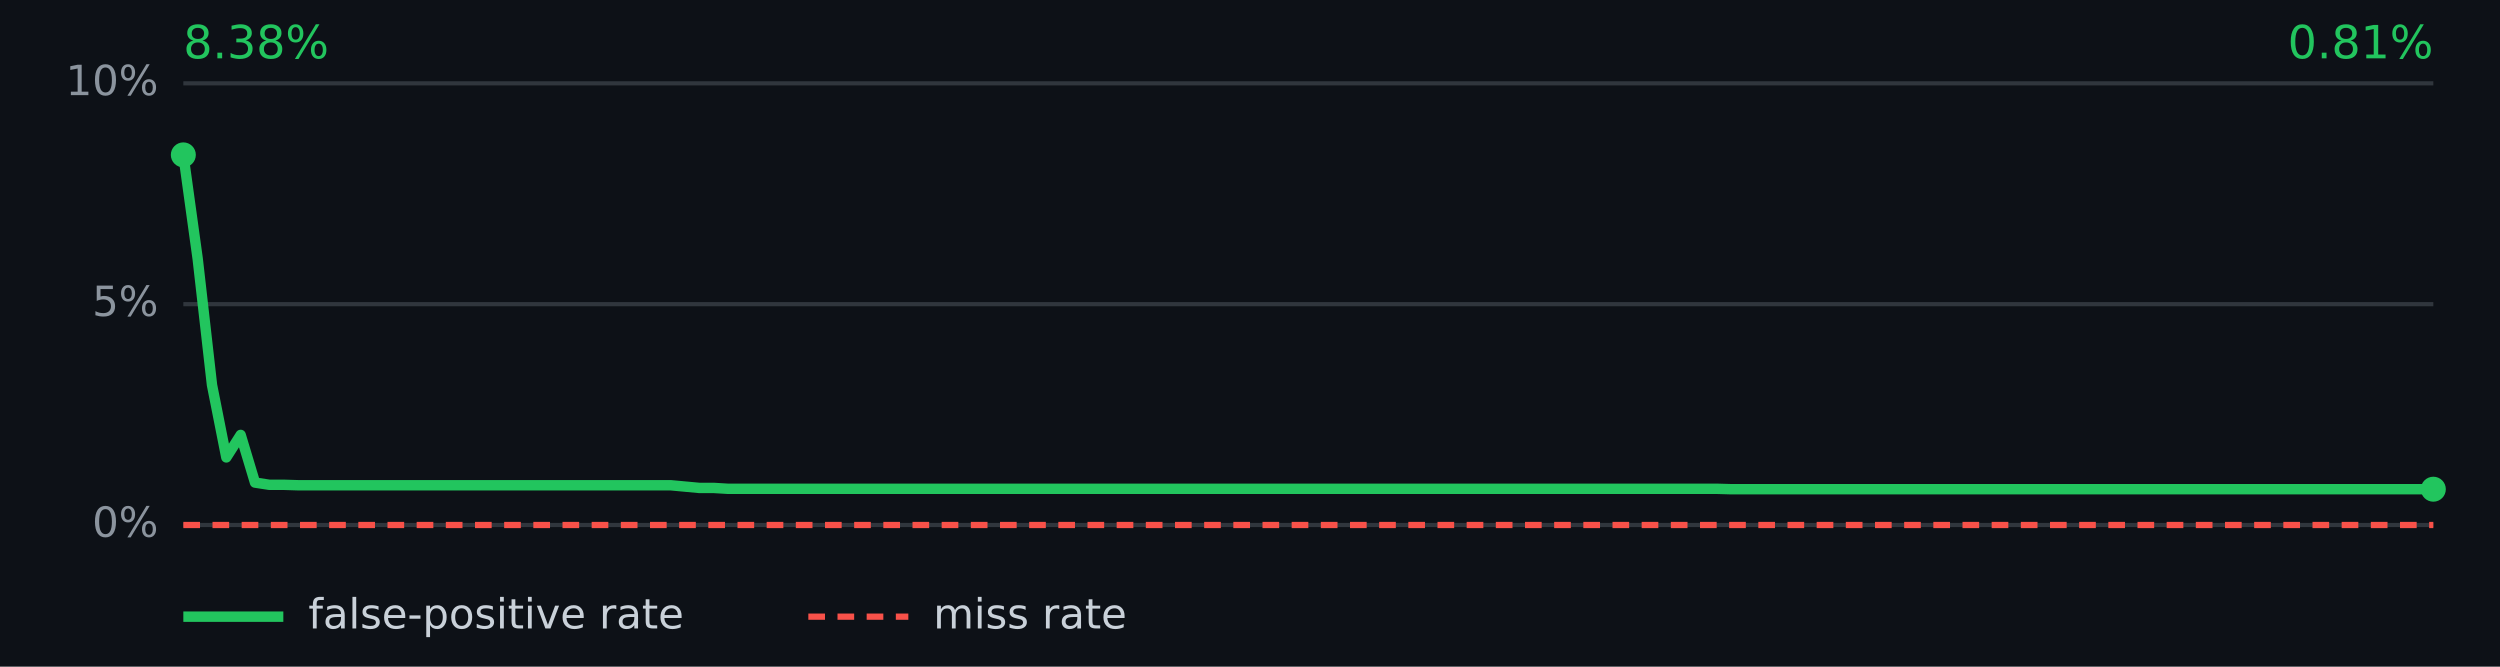
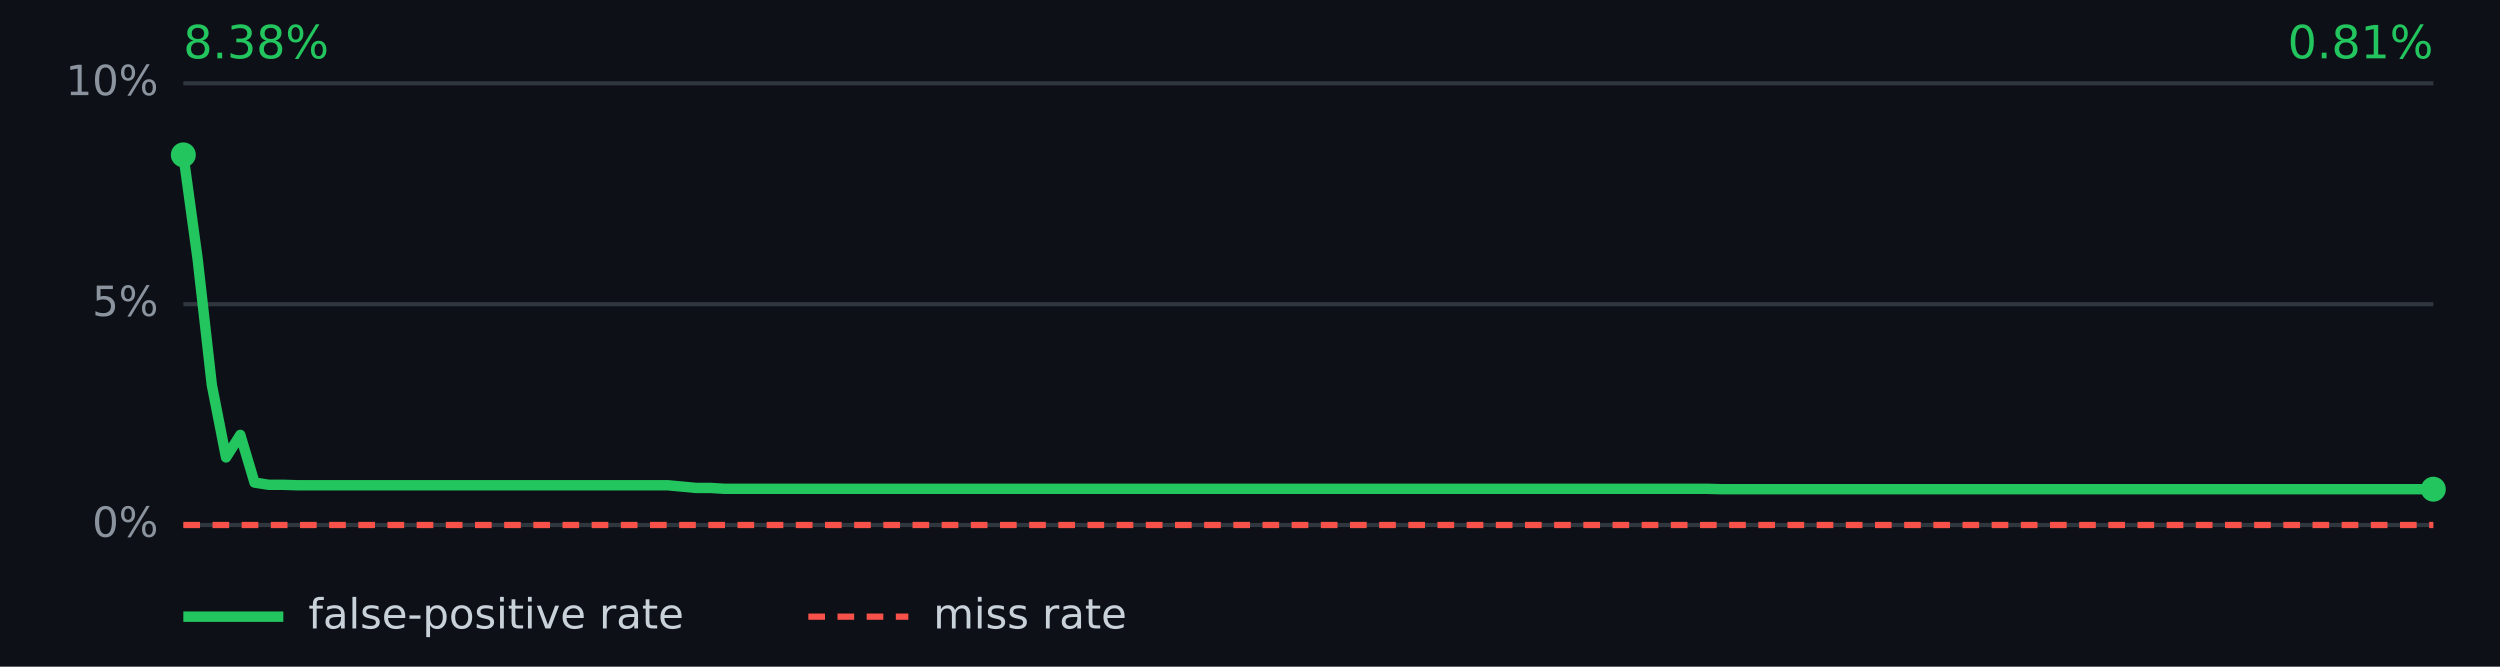
<svg xmlns="http://www.w3.org/2000/svg" width="600" height="160" role="img" aria-label="false-positive rate trend: 8.38% to 0.81%">
  <rect width="100%" height="160" fill="#0d1117" />
  <line x1="44" y1="20.00" x2="584" y2="20.00" stroke="#30363d" stroke-width="1" />
  <text x="38" y="20.00" font-family="Verdana,Geneva,DejaVu Sans,sans-serif" font-size="10" fill="#8b949e" text-anchor="end" dominant-baseline="middle">10%</text>
  <line x1="44" y1="73.00" x2="584" y2="73.00" stroke="#30363d" stroke-width="1" />
  <text x="38" y="73.00" font-family="Verdana,Geneva,DejaVu Sans,sans-serif" font-size="10" fill="#8b949e" text-anchor="end" dominant-baseline="middle">5%</text>
  <line x1="44" y1="126.00" x2="584" y2="126.00" stroke="#30363d" stroke-width="1" />
  <text x="38" y="126.00" font-family="Verdana,Geneva,DejaVu Sans,sans-serif" font-size="10" fill="#8b949e" text-anchor="end" dominant-baseline="middle">0%</text>
-   <polyline points="44.00,126.00 47.62,126.00 51.25,126.00 54.87,126.00 58.50,126.00 62.12,126.00 65.74,126.00 69.37,126.00 72.99,126.00 76.62,126.00 80.24,126.00 83.87,126.00 87.49,126.00 91.11,126.00 94.74,126.00 98.36,126.00 101.99,126.00 105.61,126.00 109.23,126.00 112.86,126.00 116.48,126.00 120.11,126.00 123.73,126.00 127.36,126.00 130.98,126.00 134.60,126.00 138.23,126.00 141.85,126.00 145.48,126.00 149.10,126.00 152.72,126.00 156.35,126.00 159.97,126.00 163.60,126.00 167.22,126.00 170.85,126.00 174.47,126.00 178.09,126.00 181.72,126.00 185.34,126.00 188.97,126.00 192.59,126.00 196.21,126.00 199.84,126.00 203.46,126.00 207.09,126.00 210.71,126.00 214.34,126.00 217.96,126.00 221.58,126.00 225.21,126.00 228.83,126.00 232.46,126.00 236.08,126.00 239.70,126.00 243.33,126.00 246.95,126.00 250.58,126.00 254.20,126.00 257.83,126.00 261.45,126.00 265.07,126.00 268.70,126.00 272.32,126.00 275.95,126.00 279.57,126.00 283.19,126.00 286.82,126.00 290.44,126.00 294.07,126.00 297.69,126.00 301.32,126.00 304.94,126.00 308.56,126.00 312.19,126.00 315.81,126.00 319.44,126.00 323.06,126.00 326.68,126.00 330.31,126.00 333.93,126.00 337.56,126.00 341.18,126.00 344.81,126.00 348.43,126.00 352.05,126.00 355.68,126.00 359.30,126.00 362.93,126.00 366.55,126.00 370.17,126.00 373.80,126.00 377.42,126.00 381.05,126.00 384.67,126.00 388.30,126.00 391.92,126.00 395.54,126.00 399.17,126.00 402.79,126.00 406.42,126.00 410.04,126.00 413.66,126.00 417.29,126.00 420.91,126.00 424.54,126.00 428.16,126.00 431.79,126.00 435.41,126.00 439.03,126.00 442.66,126.00 446.28,126.00 449.91,126.00 453.53,126.00 457.15,126.00 460.78,126.00 464.40,126.00 468.03,126.00 471.65,126.00 475.28,126.00 478.90,126.00 482.52,126.00 486.15,126.00 489.77,126.00 493.40,126.00 497.02,126.00 500.64,126.00 504.27,126.00 507.89,126.00 511.52,126.00 515.14,126.00 518.77,126.00 522.39,126.00 526.01,126.00 529.64,126.00 533.26,126.00 536.89,126.00 540.51,126.00 544.13,126.00 547.76,126.00 551.38,126.00 555.01,126.00 558.63,126.00 562.26,126.00 565.88,126.00 569.50,126.00 573.13,126.00 576.75,126.00 580.38,126.00 584.00,126.00" fill="none" stroke="#f85149" stroke-width="1.5" stroke-dasharray="4,3" />
-   <polyline points="44.00,37.17 47.44,62.08 50.88,92.40 54.32,109.78 57.76,104.38 61.20,115.82 64.64,116.35 68.08,116.35 71.52,116.46 74.96,116.46 78.39,116.46 81.83,116.46 85.27,116.46 88.71,116.46 92.15,116.46 95.59,116.46 99.03,116.46 102.47,116.46 105.91,116.46 109.35,116.46 112.79,116.46 116.23,116.46 119.67,116.46 123.11,116.46 126.55,116.46 129.99,116.46 133.43,116.46 136.87,116.46 140.31,116.46 143.75,116.46 147.18,116.46 150.62,116.46 154.06,116.46 157.50,116.46 160.94,116.46 164.38,116.78 167.82,117.10 171.26,117.10 174.70,117.31 178.14,117.31 181.58,117.31 185.02,117.31 188.46,117.31 191.90,117.31 195.34,117.31 198.78,117.31 202.22,117.31 205.66,117.31 209.10,117.31 212.54,117.31 215.97,117.31 219.41,117.31 222.85,117.31 226.29,117.31 229.73,117.31 233.17,117.31 236.61,117.31 240.05,117.31 243.49,117.31 246.93,117.31 250.37,117.31 253.81,117.31 257.25,117.31 260.69,117.31 264.13,117.31 267.57,117.31 271.01,117.31 274.45,117.31 277.89,117.31 281.32,117.31 284.76,117.31 288.20,117.31 291.64,117.31 295.08,117.31 298.52,117.31 301.96,117.31 305.40,117.31 308.84,117.31 312.28,117.31 315.72,117.31 319.16,117.31 322.60,117.31 326.04,117.31 329.48,117.31 332.92,117.31 336.36,117.31 339.80,117.31 343.24,117.31 346.68,117.31 350.11,117.31 353.55,117.31 356.99,117.31 360.43,117.31 363.87,117.31 367.31,117.31 370.75,117.31 374.19,117.31 377.63,117.31 381.07,117.31 384.51,117.31 387.95,117.31 391.39,117.31 394.83,117.31 398.27,117.31 401.71,117.31 405.15,117.31 408.59,117.31 412.03,117.31 415.46,117.41 418.90,117.41 422.34,117.41 425.78,117.41 429.22,117.41 432.66,117.41 436.10,117.41 439.54,117.41 442.98,117.41 446.42,117.41 449.86,117.41 453.30,117.41 456.74,117.41 460.18,117.41 463.62,117.41 467.06,117.41 470.50,117.41 473.94,117.41 477.38,117.41 480.82,117.41 484.25,117.41 487.69,117.41 491.13,117.41 494.57,117.41 498.01,117.41 501.45,117.41 504.89,117.41 508.33,117.41 511.77,117.41 515.21,117.41 518.65,117.41 522.09,117.41 525.53,117.41 528.97,117.41 532.41,117.41 535.85,117.41 539.29,117.41 542.73,117.41 546.17,117.41 549.61,117.41 553.04,117.41 556.48,117.41 559.92,117.41 563.36,117.41 566.80,117.41 570.24,117.41 573.68,117.41 577.12,117.41 580.56,117.41 584.00,117.41" fill="none" stroke="#22c55e" stroke-width="2.5" stroke-linejoin="round" />
+   <polyline points="44.00,126.00 47.60,126.00 51.20,126.00 54.80,126.00 58.40,126.00 62.00,126.00 65.60,126.00 69.20,126.00 72.80,126.00 76.40,126.00 80.00,126.00 83.60,126.00 87.20,126.00 90.80,126.00 94.40,126.00 98.00,126.00 101.60,126.00 105.20,126.00 108.80,126.00 112.40,126.00 116.00,126.00 119.60,126.00 123.20,126.00 126.80,126.00 130.40,126.00 134.00,126.00 137.60,126.00 141.20,126.00 144.80,126.00 148.40,126.00 152.00,126.00 155.60,126.00 159.20,126.00 162.80,126.00 166.40,126.00 170.00,126.00 173.60,126.00 177.20,126.00 180.80,126.00 184.40,126.00 188.00,126.00 191.60,126.00 195.20,126.00 198.80,126.00 202.40,126.00 206.00,126.00 209.60,126.00 213.20,126.00 216.80,126.00 220.40,126.00 224.00,126.00 227.60,126.00 231.20,126.00 234.80,126.00 238.40,126.00 242.00,126.00 245.60,126.00 249.20,126.00 252.80,126.00 256.40,126.00 260.00,126.00 263.60,126.00 267.20,126.00 270.80,126.00 274.40,126.00 278.00,126.00 281.60,126.00 285.20,126.00 288.80,126.00 292.40,126.00 296.00,126.00 299.60,126.00 303.20,126.00 306.80,126.00 310.40,126.00 314.00,126.00 317.60,126.00 321.20,126.00 324.80,126.00 328.40,126.00 332.00,126.00 335.60,126.00 339.20,126.00 342.80,126.00 346.40,126.00 350.00,126.00 353.60,126.00 357.20,126.00 360.80,126.00 364.40,126.00 368.00,126.00 371.60,126.00 375.20,126.00 378.80,126.00 382.40,126.00 386.00,126.00 389.60,126.00 393.20,126.00 396.80,126.00 400.40,126.00 404.00,126.00 407.60,126.00 411.20,126.00 414.80,126.00 418.40,126.00 422.00,126.00 425.60,126.00 429.20,126.00 432.80,126.00 436.40,126.00 440.00,126.00 443.60,126.00 447.20,126.00 450.80,126.00 454.40,126.00 458.00,126.00 461.60,126.00 465.20,126.00 468.80,126.00 472.40,126.00 476.00,126.00 479.60,126.00 483.20,126.00 486.80,126.00 490.40,126.00 494.00,126.00 497.60,126.00 501.20,126.00 504.80,126.00 508.40,126.00 512.00,126.00 515.60,126.00 519.20,126.00 522.80,126.00 526.40,126.00 530.00,126.00 533.60,126.00 537.20,126.00 540.80,126.00 544.40,126.00 548.00,126.00 551.60,126.00 555.20,126.00 558.80,126.00 562.40,126.00 566.00,126.00 569.60,126.00 573.20,126.00 576.80,126.00 580.40,126.00 584.00,126.00" fill="none" stroke="#f85149" stroke-width="1.5" stroke-dasharray="4,3" />
+   <polyline points="44.00,37.17 47.42,62.08 50.84,92.40 54.25,109.78 57.67,104.38 61.09,115.82 64.51,116.35 67.92,116.35 71.34,116.46 74.76,116.46 78.18,116.46 81.59,116.46 85.01,116.46 88.43,116.46 91.85,116.46 95.27,116.46 98.68,116.46 102.10,116.46 105.52,116.46 108.94,116.46 112.35,116.46 115.77,116.46 119.19,116.46 122.61,116.46 126.03,116.46 129.44,116.46 132.86,116.46 136.28,116.46 139.70,116.46 143.11,116.46 146.53,116.46 149.95,116.46 153.37,116.46 156.78,116.46 160.20,116.46 163.62,116.78 167.04,117.10 170.46,117.10 173.87,117.31 177.29,117.31 180.71,117.31 184.13,117.31 187.54,117.31 190.96,117.31 194.38,117.31 197.80,117.31 201.22,117.31 204.63,117.31 208.05,117.31 211.47,117.31 214.89,117.31 218.30,117.31 221.72,117.31 225.14,117.31 228.56,117.31 231.97,117.31 235.39,117.31 238.81,117.31 242.23,117.31 245.65,117.31 249.06,117.31 252.48,117.31 255.90,117.31 259.32,117.31 262.73,117.31 266.15,117.31 269.57,117.31 272.99,117.31 276.41,117.31 279.82,117.31 283.24,117.31 286.66,117.31 290.08,117.31 293.49,117.31 296.91,117.31 300.33,117.31 303.75,117.31 307.16,117.31 310.58,117.31 314.00,117.31 317.42,117.31 320.84,117.31 324.25,117.31 327.67,117.31 331.09,117.31 334.51,117.31 337.92,117.31 341.34,117.31 344.76,117.31 348.18,117.31 351.59,117.31 355.01,117.31 358.43,117.31 361.85,117.31 365.27,117.31 368.68,117.31 372.10,117.31 375.52,117.31 378.94,117.31 382.35,117.31 385.77,117.31 389.19,117.31 392.61,117.31 396.03,117.31 399.44,117.31 402.86,117.31 406.28,117.31 409.70,117.31 413.11,117.41 416.53,117.41 419.95,117.41 423.37,117.41 426.78,117.41 430.20,117.41 433.62,117.41 437.04,117.41 440.46,117.41 443.87,117.41 447.29,117.41 450.71,117.41 454.13,117.41 457.54,117.41 460.96,117.41 464.38,117.41 467.80,117.41 471.22,117.41 474.63,117.41 478.05,117.41 481.47,117.41 484.89,117.41 488.30,117.41 491.72,117.41 495.14,117.41 498.56,117.41 501.97,117.41 505.39,117.41 508.81,117.41 512.23,117.41 515.65,117.41 519.06,117.41 522.48,117.41 525.90,117.41 529.32,117.41 532.73,117.41 536.15,117.41 539.57,117.41 542.99,117.41 546.41,117.41 549.82,117.41 553.24,117.41 556.66,117.41 560.08,117.41 563.49,117.41 566.91,117.41 570.33,117.41 573.75,117.41 577.16,117.41 580.58,117.41 584.00,117.41" fill="none" stroke="#22c55e" stroke-width="2.5" stroke-linejoin="round" />
  <circle cx="44.00" cy="37.17" r="3" fill="#22c55e" />
  <circle cx="584.00" cy="117.41" r="3" fill="#22c55e" />
  <text x="44.00" y="14" font-family="Verdana,Geneva,DejaVu Sans,sans-serif" font-size="11" fill="#22c55e" text-anchor="start">8.38%</text>
  <text x="584.00" y="14" font-family="Verdana,Geneva,DejaVu Sans,sans-serif" font-size="11" fill="#22c55e" text-anchor="end">0.81%</text>
  <line x1="44" y1="148" x2="68" y2="148" stroke="#22c55e" stroke-width="2.5" />
  <text x="74" y="148" font-family="Verdana,Geneva,DejaVu Sans,sans-serif" font-size="10" fill="#c9d1d9" dominant-baseline="middle">false-positive rate</text>
  <line x1="194" y1="148" x2="218" y2="148" stroke="#f85149" stroke-width="1.5" stroke-dasharray="4,3" />
  <text x="224" y="148" font-family="Verdana,Geneva,DejaVu Sans,sans-serif" font-size="10" fill="#c9d1d9" dominant-baseline="middle">miss rate</text>
</svg>
